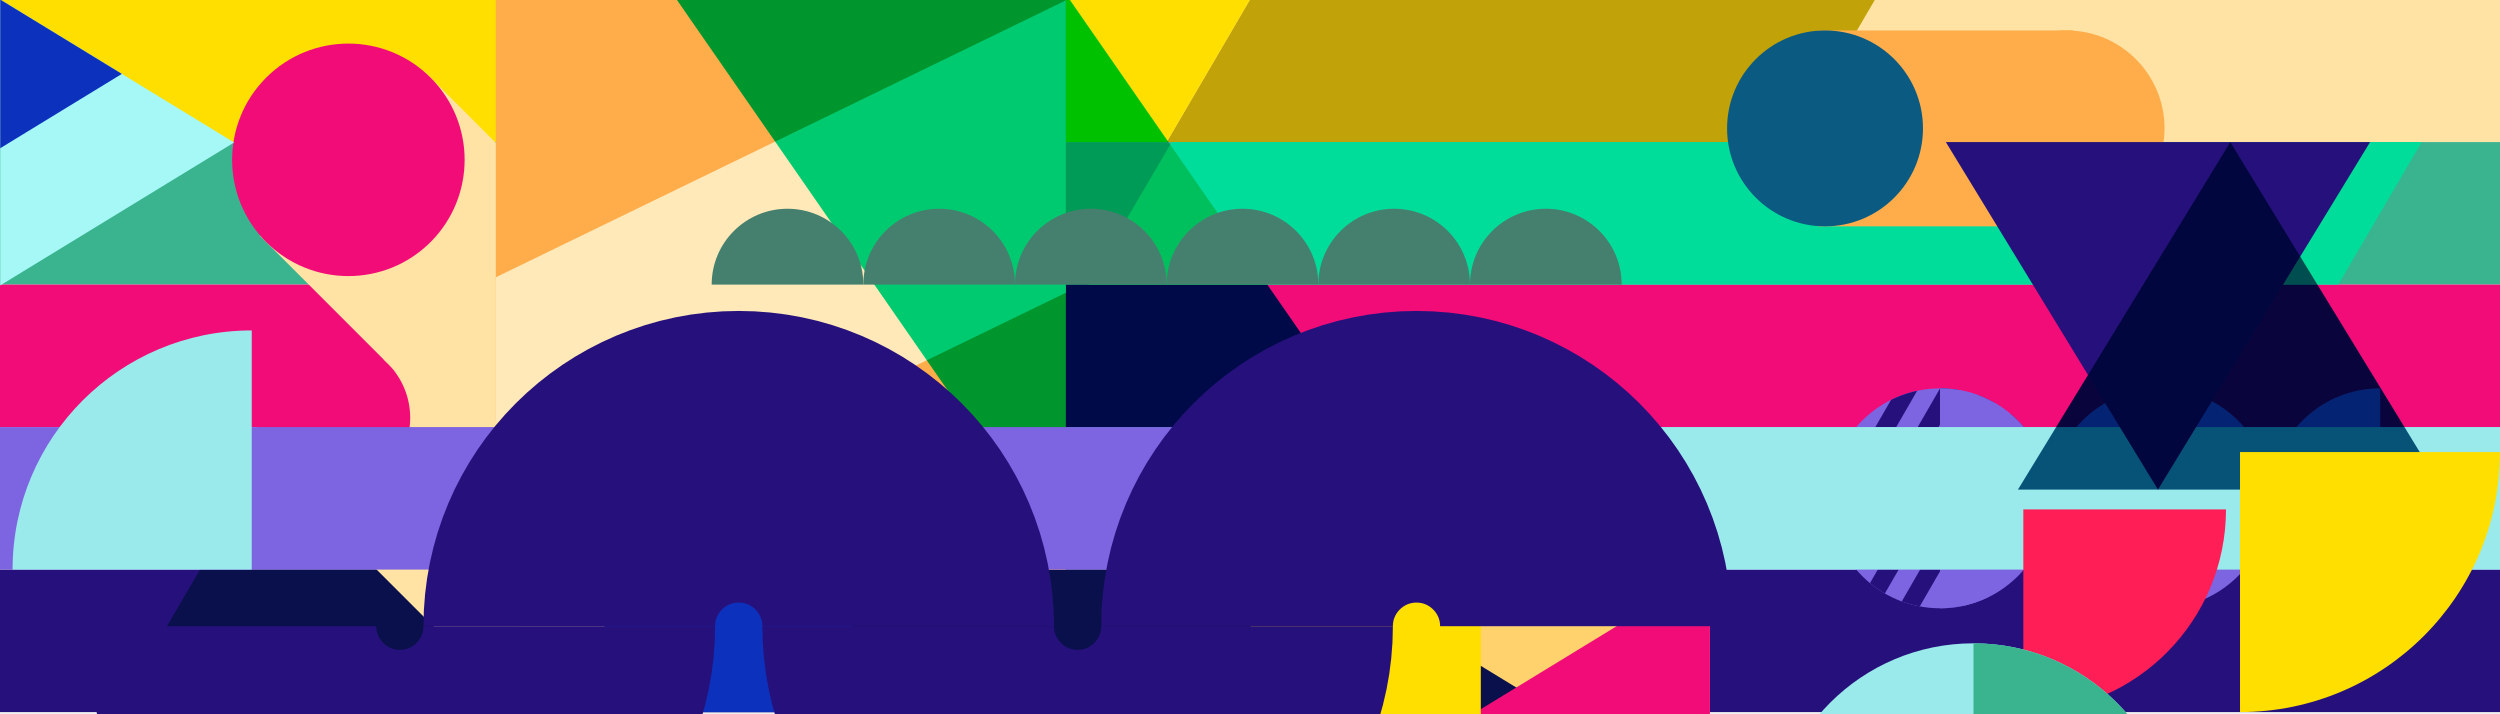
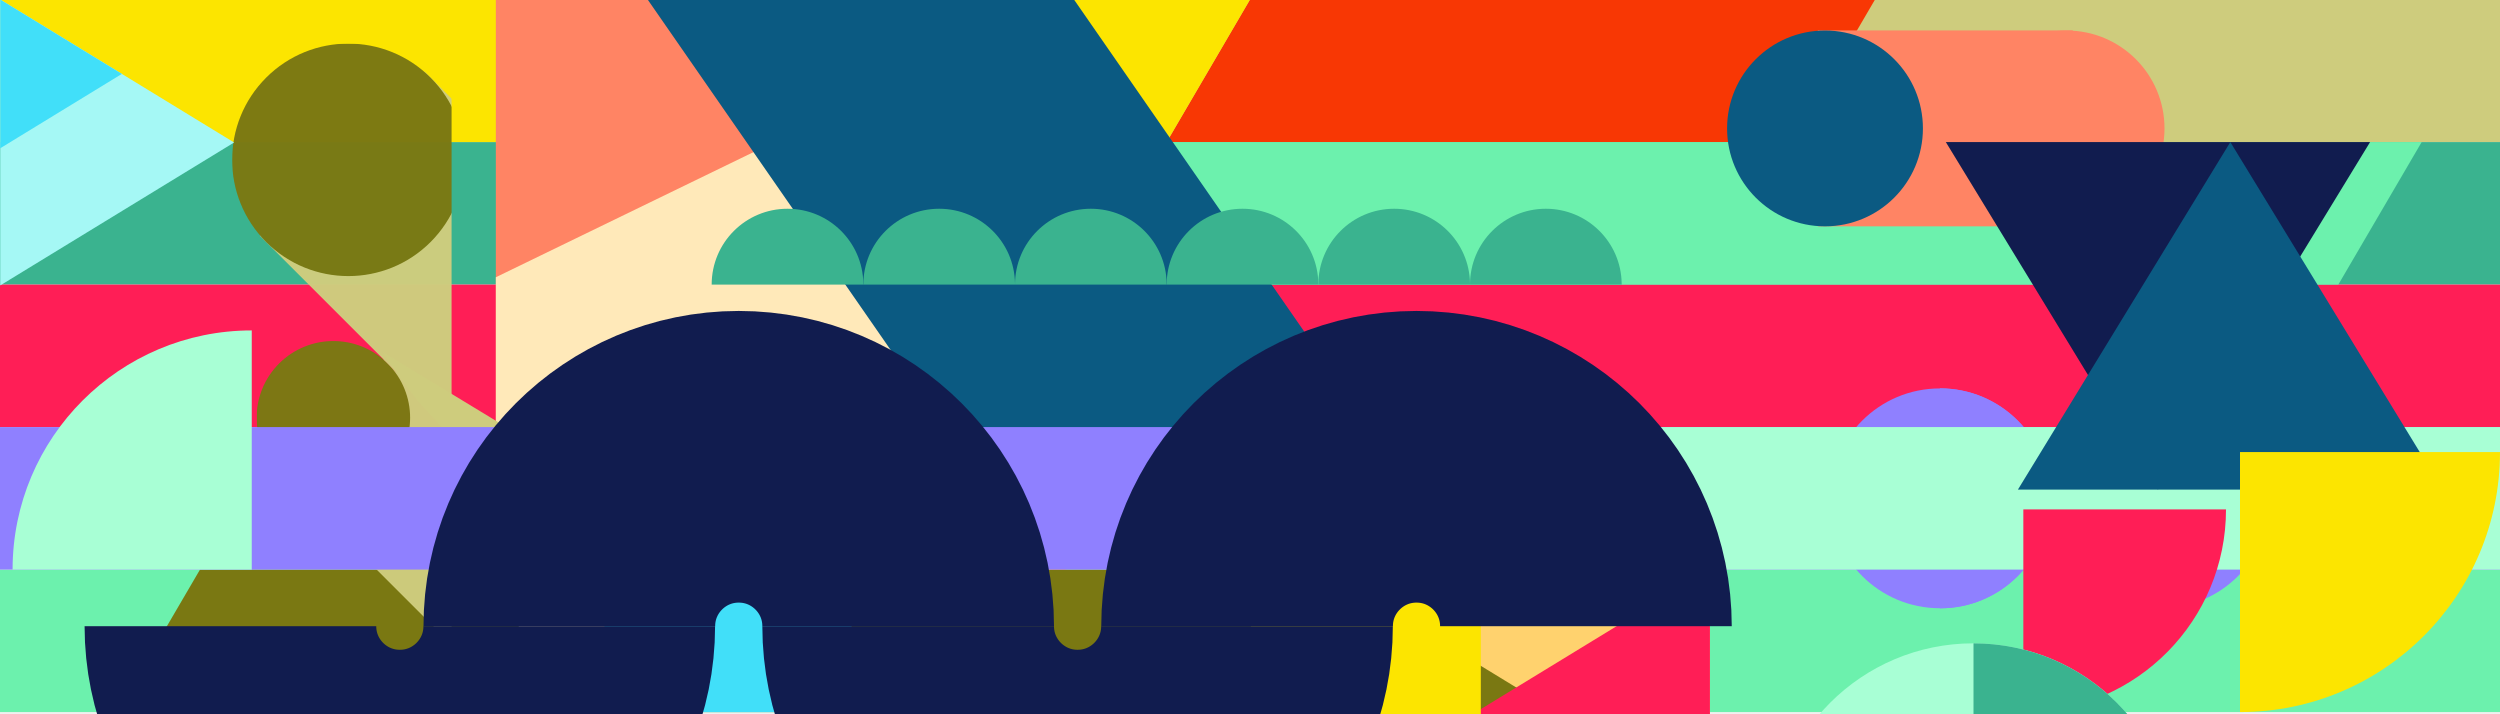
- <svg xmlns="http://www.w3.org/2000/svg" xmlns:xlink="http://www.w3.org/1999/xlink" width="3000px" height="856px" viewBox="0 0 3000 856" version="1.1">
-   <defs>
-     <rect id="path-1" x="0" y="0" width="541.917" height="1025" />
-     <circle id="path-3" cx="131.937" cy="132" r="131.915" />
-   </defs>
-   <g id="color-banner" stroke="none" stroke-width="1" fill="none" fill-rule="evenodd">
-     <rect id="Rectangle-Copy-2" fill="#FFE3A4" x="0" y="-0.5" width="3000" height="171" />
-     <rect id="Rectangle-Copy-3" fill="#3AB38F" x="0" y="170.5" width="3000" height="171" />
-     <rect id="Rectangle-Copy-6" fill="#26117C" x="0" y="683.5" width="3000" height="171" />
-     <rect id="Rectangle-Copy-4" fill="#F20C78" x="0" y="341.5" width="3000" height="171" />
-     <polygon id="Rectangle-Copy" fill="#C1A209" points="1500 -0.5 2250 -0.5 2150 170.5 1400 170.5" />
-     <polygon id="Rectangle" fill="#FFDF00" points="0 -0.5 1500 -0.5 1400 170.5 -100 170.5" />
-     <polygon id="Rectangle-Copy-5" fill="#00DD9B" points="1406 170.5 2906 170.5 2806 341.5 1306 341.5" />
-     <polygon id="Rectangle-Copy-38" fill="#09104B" points="240 683.5 2040 683.5 1940 854.5 140 854.5" />
-     <g id="Group-5-Copy-+-Group-5-Mask" transform="translate(238.5899, 26.5)">
-       <mask id="mask-2" fill="white">
-         <use xlink:href="#path-1" />
-       </mask>
-       <g id="Mask" />
-       <g id="Group-5-Copy-3" mask="url(#mask-2)">
-         <g transform="translate(368.8409, 681.6763) rotate(-45) translate(-368.8409, -681.6763) translate(276.3409, 296.6763)">
-           <rect id="Rectangle" fill="#FFE3A4" x="-1.3650411e-13" y="85.292" width="184.273" height="684" />
-           <circle id="Oval" fill="#F20C78" cx="92.136" cy="92.136" r="92.136" />
-         </g>
-       </g>
-       <g id="Group-5-Copy" mask="url(#mask-2)">
-         <g transform="translate(422.6967, 407.8382) rotate(-45) translate(-422.6967, -407.8382) translate(282.6967, -75.16182)">
-           <rect id="Rectangle" fill="#FFE3A4" x="0" y="129.14" width="279.007" height="836.225" />
-           <circle id="Oval" fill="#F20C78" cx="139.504" cy="139.504" r="139.504" />
-         </g>
+ <svg xmlns="http://www.w3.org/2000/svg" version="1.1" id="Layer_1" x="0px" y="0px" viewBox="0 0 3000 856" style="enable-background:new 0 0 3000 856;" xml:space="preserve">
+   <style type="text/css">
+ 	.st0{fill-rule:evenodd;clip-rule:evenodd;fill:#CECC7D;}
+ 	.st1{fill-rule:evenodd;clip-rule:evenodd;fill:#3AB38F;}
+ 	.st2{fill-rule:evenodd;clip-rule:evenodd;fill:#6CF1AD;}
+ 	.st3{fill-rule:evenodd;clip-rule:evenodd;fill:#FF1E56;}
+ 	.st4{fill-rule:evenodd;clip-rule:evenodd;fill:#F83704;}
+ 	.st5{fill-rule:evenodd;clip-rule:evenodd;fill:#FCE500;}
+ 	.st6{fill-rule:evenodd;clip-rule:evenodd;fill:#7A7812;}
+ 	.st7{fill-rule:evenodd;clip-rule:evenodd;fill:#FAFAFA;filter:url(#Adobe_OpacityMaskFilter);}
+ 	.st8{mask:url(#b_00000058558862497993724230000014503174649791688891_);}
+ 	
+ 		.st9{fill-rule:evenodd;clip-rule:evenodd;fill:#FAFAFA;filter:url(#Adobe_OpacityMaskFilter_00000030474140986803880960000001595044944116755374_);}
+ 	.st10{mask:url(#b_00000046333620241385654550000017108459182502688390_);}
+ 	.st11{fill-rule:evenodd;clip-rule:evenodd;fill:#FFE9B9;}
+ 	.st12{fill-rule:evenodd;clip-rule:evenodd;fill:#41DFF9;}
+ 	.st13{fill-rule:evenodd;clip-rule:evenodd;fill:#FF8464;}
+ 	.st14{fill-rule:evenodd;clip-rule:evenodd;fill:#0B5A82;}
+ 	.st15{fill-rule:evenodd;clip-rule:evenodd;fill:#8F80FF;}
+ 	.st16{fill-rule:evenodd;clip-rule:evenodd;fill:#A8FFD5;}
+ 	.st17{fill-rule:evenodd;clip-rule:evenodd;fill:#111C4F;}
+ 	.st18{fill-rule:evenodd;clip-rule:evenodd;fill:#FFD26E;}
+ 	.st19{fill-rule:evenodd;clip-rule:evenodd;fill:#DF003D;}
+ 	.st20{fill:none;stroke:#111C4F;stroke-width:350;}
+ 	.st21{fill-rule:evenodd;clip-rule:evenodd;fill:#A5F8F5;}
+ </style>
+   <path class="st0" d="M0-0.5h3000v171H0V-0.5z" />
+   <path class="st1" d="M0,170.5h3000v171H0V170.5z" />
+   <path class="st2" d="M0,683.5h3000v171H0V683.5z" />
+   <path class="st3" d="M0,341.5h3000v171H0V341.5z" />
+   <path class="st4" d="M1500-0.5h750l-100,171h-750L1500-0.5z" />
+   <path class="st5" d="M0-0.5h1500l-100,171H-100L0-0.5z" />
+   <path class="st2" d="M1406,170.5h1500l-100,171H1306L1406,170.5z" />
+   <path class="st6" d="M240,683.5h1800l-100,171H140L240,683.5z" />
+   <g transform="translate(238.5899 26.5)">
+     <defs>
+       <filter id="Adobe_OpacityMaskFilter" filterUnits="userSpaceOnUse" x="69.4" y="382.7" width="636.1" height="636.1">
+         <feColorMatrix type="matrix" values="1 0 0 0 0  0 1 0 0 0  0 0 1 0 0  0 0 0 1 0" />
+       </filter>
+     </defs>
+     <mask maskUnits="userSpaceOnUse" x="69.4" y="382.7" width="636.1" height="636.1" id="b_00000058558862497993724230000014503174649791688891_">
+       <path class="st7" d="M-238.6-26.5h541.9v1025h-541.9V-26.5z" />
+     </mask>
+     <g class="st8">
+       <g transform="matrix(.7071068 -.7071068 .7071068 .7071068 31.19738 474.8476)">
+         <path class="st0" d="M0,85.3h184.3v684H0V85.3z" />
+         <circle class="st6" cx="92.1" cy="92.1" r="92.1" />
      </g>
    </g>
-     <g id="Group-7-Copy-3" transform="translate(622.5, 455.5696)">
-       <rect id="Rectangle" fill="#FFE9B9" x="-6.16081648e-14" y="-2.15628577e-13" width="399.138" height="399.138" />
-       <polygon id="Rectangle-Copy-10" fill="#0C32BD" points="399.138 -2.15628577e-13 399.138 399.138 -6.16081648e-14 399.138" />
-     </g>
-     <g id="Group-9" transform="translate(595, -0.5)">
-       <rect id="Rectangle-Copy-17" fill="#FFAD4B" x="0" y="0" width="684" height="684" />
-       <polygon id="Rectangle-Copy-18" fill="#FFE9B9" points="0 333.206 684 0.977 684 351.771 0 684" />
-     </g>
-     <g id="Group-5-Copy-4" transform="translate(2335, 153.6055) rotate(-90) translate(-2335, -153.6055) translate(2217, -108.8945)">
-       <rect id="Rectangle" fill="#FFAD4B" x="-3.8097185e-13" y="108.805" width="235.072" height="306.064" />
-       <circle id="Oval" fill="#0B5A82" cx="117.536" cy="117.536" r="117.536" />
-       <circle id="Oval-Copy" fill="#FFAD4B" cx="117.536" cy="407.403" r="117.536" />
-     </g>
-     <g id="Group-2" transform="translate(812, -1)" fill="#00DD9B">
-       <polygon id="Rectangle" style="mix-blend-mode: multiply;" points="-4.47520691e-13 0.5 471.566 0.5 897.365 614.5 425.798 614.5" />
-     </g>
-     <g id="Group-3" transform="translate(2196, 466)">
-       <g id="Group-17-Copy-5" transform="translate(-0, 0)">
-         <mask id="mask-4" fill="white">
-           <use xlink:href="#path-3" />
-         </mask>
-         <use id="Mask" fill="#7D64E1" xlink:href="#path-3" />
-         <g id="Group-17" mask="url(#mask-4)" fill="#26117C">
-           <g transform="translate(141.2422, 137.8168) rotate(-330) translate(-141.2422, -137.8168) translate(-23.75778, -2.683152)">
-             <rect id="Rectangle-Copy-8" x="0.109" y="-2.62125111e-13" width="21.683" height="280.231" />
-             <rect id="Rectangle-Copy-34" x="176.21" y="0" width="21.683" height="280.231" />
-             <rect id="Rectangle-Copy-28" x="88.159" y="0" width="21.683" height="280.231" />
-             <rect id="Rectangle-Copy-35" x="264.261" y="0" width="21.683" height="280.231" />
-             <rect id="Rectangle-Copy-25" x="44.134" y="-2.62125111e-13" width="21.683" height="280.231" />
-             <rect id="Rectangle-Copy-36" x="220.236" y="0" width="21.683" height="280.231" />
-             <rect id="Rectangle-Copy-29" x="132.185" y="0" width="21.683" height="280.231" />
-             <rect id="Rectangle-Copy-37" x="308.286" y="0" width="21.683" height="280.231" />
-           </g>
-         </g>
-       </g>
-       <g id="Group-Copy-3" transform="translate(198, 132) rotate(-180) translate(-198, -132) translate(132, 0)" fill="#7D64E1">
-         <path d="M0,1.13686838e-13 C72.902,1.13686838e-13 132,59.098 132,132 C132,204.902 72.902,264 0,264 L0,264 Z" id="Combined-Shape-Copy-3" transform="translate(66.00043, 132) rotate(-180) translate(-66.00043, -132) " />
-       </g>
-       <circle id="Oval-Copy" fill="#7D64E1" cx="396.259" cy="132" r="132" />
-       <g id="Group-Copy-4" transform="translate(528.2592, 0)" fill="#7D64E1">
-         <path d="M0,0 C72.902,0 132,59.098 132,132 C132,204.902 72.902,264 0,264 L0,264 Z" id="Combined-Shape-Copy-3" transform="translate(66.00043, 132) rotate(-180) translate(-66.00043, -132) " />
+     <defs>
+       <filter id="Adobe_OpacityMaskFilter_00000087375071763364680290000008986619323457680294_" filterUnits="userSpaceOnUse" x="40" y="25.8" width="822.1" height="822.1">
+         <feColorMatrix type="matrix" values="1 0 0 0 0  0 1 0 0 0  0 0 1 0 0  0 0 0 1 0" />
+       </filter>
+     </defs>
+     <mask maskUnits="userSpaceOnUse" x="40" y="25.8" width="822.1" height="822.1" id="b_00000046333620241385654550000017108459182502688390_">
+       <path style="fill-rule:evenodd;clip-rule:evenodd;fill:#FAFAFA;filter:url(#Adobe_OpacityMaskFilter_00000087375071763364680290000008986619323457680294_);" d="    M-238.6-26.5h541.9v1025h-541.9V-26.5z" />
+     </mask>
+     <g class="st10">
+       <g transform="matrix(.7071068 -.7071068 .7071068 .7071068 -17.83086 165.3006)">
+         <path class="st0" d="M0,129.1h279v836.2H0V129.1z" />
+         <circle class="st6" cx="139.5" cy="139.5" r="139.5" />
      </g>
    </g>
-     <path d="M1127,250.5 C1176.755,250.5 1217.184,290.431 1217.988,339.995 L1218,341.5 L1036,341.5 C1036,291.242 1076.742,250.5 1127,250.5 Z" id="Path-Copy" fill="#45806E" />
-     <path d="M1673,250.5 C1722.755,250.5 1763.184,290.431 1763.988,339.995 L1764,341.5 L1582,341.5 C1582,291.242 1622.742,250.5 1673,250.5 Z" id="Path-Copy-3" fill="#45806E" />
-     <path d="M1309,250.5 C1358.755,250.5 1399.184,290.431 1399.988,339.995 L1400,341.5 L1218,341.5 C1218,291.242 1258.742,250.5 1309,250.5 Z" id="Path-Copy-6" fill="#45806E" />
-     <path d="M1855,250.5 C1904.755,250.5 1945.184,290.431 1945.988,339.995 L1946,341.5 L1764,341.5 C1764,291.242 1804.742,250.5 1855,250.5 Z" id="Path-Copy-12" fill="#45806E" />
-     <path d="M945,250.5 C994.755,250.5 1035.184,290.431 1035.988,339.995 L1036,341.5 L854,341.5 C854,291.242 894.742,250.5 945,250.5 Z" id="Path-Copy-2" fill="#45806E" />
-     <path d="M1491,250.5 C1540.755,250.5 1581.184,290.431 1581.988,339.995 L1582,341.5 L1400,341.5 C1400,291.242 1440.742,250.5 1491,250.5 Z" id="Path-Copy-4" fill="#45806E" />
-     <polygon id="Path-2" fill="#FFE3A4" points="458.975 422.295 469.986 439.844 500.508 480.123 622.5 613.605 622.5 521.564" />
-     <rect id="Rectangle-Copy-7" fill="#7D64E1" x="0" y="512.5" width="3000" height="171" />
-     <polygon id="Rectangle-Copy-39" fill="#9AEAEC" points="1500 512.5 3100 512.5 3000 683.5 1400 683.5" />
-     <polygon id="Triangle-Copy-6" fill="#26117C" transform="translate(2589.55, 379) rotate(-180) translate(-2589.55, -379) " points="2589.55 170.5 2844.099 587.5 2335 587.5" />
-     <polygon id="Triangle-Copy-6" fill="#0B5A82" style="mix-blend-mode: multiply;" points="2676.361 170.5 2931.194 587.5 2421.528 587.5" />
-     <polygon id="Rectangle-Copy-21" fill="#FFD26E" points="1775.955 512.5 2051.909 681.056 2051.909 966.955 1775.955 798.399" />
-     <polygon id="Rectangle-Copy-20" fill="#DF003D" transform="translate(1637.977, 910.2725) scale(-1, 1) translate(-1637.977, -910.2725) " points="1500 683.045 1775.955 851.601 1775.955 1137.5 1500 968.944" />
-     <polygon id="Rectangle-Copy-22" fill="#F20C78" transform="translate(1913.932, 910.2725) scale(-1, 1) translate(-1913.932, -910.2725) " points="1775.955 683.045 2051.909 851.601 2051.909 1137.5 1775.955 968.944" />
-     <polygon id="Rectangle-Copy-19" fill="#FFDF00" points="1501.021 512.5 1776.976 681.056 1776.976 966.955 1501.021 798.399" />
-     <g id="Group-18" transform="translate(276.5, 548.1328)" stroke="#26117C" stroke-width="350">
-       <path d="M2.84217094e-13,203.326 C2.84217094e-13,315.619 91.032,406.651 203.326,406.651 C315.619,406.651 406.651,315.619 406.651,203.326" id="Path" />
-       <path d="M813.303,203.326 C813.303,315.619 904.335,406.651 1016.629,406.651 C1128.922,406.651 1219.954,315.619 1219.954,203.326" id="Path" />
-       <path d="M813.303,203.326 C813.303,91.032 722.271,2.84217094e-14 609.977,2.84217094e-14 C497.683,2.84217094e-14 406.651,91.032 406.651,203.326" id="Path" />
-       <path d="M1626.606,203.326 C1626.606,91.032 1535.574,2.84217094e-14 1423.28,2.84217094e-14 C1310.986,2.84217094e-14 1219.954,91.032 1219.954,203.326" id="Path" />
-     </g>
-     <path d="M2432.023,854.467 L2428.002,854.5 C2428.001,854.5 2428.001,854.5 2428.001,854.5 L2428,611.317 L2671.185,611.317 C2671.185,611.317 2671.185,611.317 2671.185,611.317 C2671.185,744.28 2564.475,852.32 2432.023,854.467 Z" id="Combined-Shape" fill="#FF1E56" />
-     <path d="M2688.011,854.5 L2688.01,854.5 L2688.01,542.501 L3000.011,542.501 C3000.011,542.501 3000.011,542.501 3000.011,542.501 C3000.011,714.813 2860.324,854.5 2688.011,854.5 Z" id="Combined-Shape-Copy-5" fill="#FFDF00" />
-     <path d="M15.09,683.5 C15.09,683.5 15.09,683.5 15.089,683.5 L15.088,396.501 L302.09,396.501 C302.09,396.501 302.09,396.501 302.09,396.501 C302.09,555.006 173.596,683.5 15.09,683.5 Z" id="Combined-Shape-Copy-4" fill="#9AEAEC" transform="translate(158.5894, 540) rotate(-180) translate(-158.5894, -540) " />
-     <g id="Group-13" transform="translate(0, -0.5)">
-       <polygon id="Triangle-Copy-5" fill="#A5F8F5" transform="translate(140.5945, 171.4973) rotate(-270) translate(-140.5945, -171.4973) " points="140.595 31.179 312.095 311.815 -30.905 311.815" />
-       <polygon id="Triangle-Copy-6" fill="#0C32BD" transform="translate(73.24181, 89.17726) rotate(-270) translate(-73.24181, -89.17726) " points="73.243 16.212 162.423 162.143 -15.937 162.143" />
-     </g>
-     <circle id="Oval-Copy-2" fill="#9AEAEC" cx="2368.184" cy="1015.162" r="243.184" />
-     <path d="M2368.184,771.978 C2502.49,771.978 2611.367,880.855 2611.367,1015.162 C2611.367,1149.468 2502.49,1258.345 2368.184,1258.345 C2368.183,1258.345 2368.183,1258.345 2368.183,1258.345 L2368.182,771.978 Z" id="Combined-Shape" fill="#3AB38F" />
  </g>
+   <g transform="translate(622.5 455.5696)">
+     <path class="st11" d="M0,0h399.1v399.1H0V0z" />
+     <path class="st12" d="M399.1,0v399.1H0L399.1,0z" />
+   </g>
+   <g transform="translate(595 -.5)">
+     <path class="st13" d="M0,0h684v684H0V0z" />
+     <path class="st11" d="M0,333.2L684,1v350.8L0,684V333.2z" />
+   </g>
+   <g transform="matrix(0 -1 1 0 2072.5 271.6055)">
+     <path class="st13" d="M0,108.8h235.1v306.1H0V108.8z" />
+     <circle class="st14" cx="117.5" cy="117.5" r="117.5" />
+     <circle class="st13" cx="117.5" cy="407.4" r="117.5" />
+   </g>
+   <path class="st14" d="M777.2-0.5h511.6l425.8,614H1203L777.2-0.5z" />
+   <g>
+     <circle id="a_00000072261681613857467030000001430766750012202148_" class="st15" cx="2327.9" cy="598" r="131.9" />
+   </g>
+   <path class="st15" d="M2328,466c72.9,0,132,59.1,132,132s-59.1,132-132,132V466z" />
+   <circle class="st15" cx="2592.3" cy="598" r="132" />
+   <g>
+     <path class="st1" d="M1127,250.5c49.8,0,90.2,39.9,91,89.5l0,1.5h-182C1036,291.2,1076.7,250.5,1127,250.5z" />
+     <path class="st1" d="M1673,250.5c49.8,0,90.2,39.9,91,89.5l0,1.5h-182C1582,291.2,1622.7,250.5,1673,250.5z" />
+     <path class="st1" d="M1309,250.5c49.8,0,90.2,39.9,91,89.5l0,1.5h-182C1218,291.2,1258.7,250.5,1309,250.5z" />
+     <path class="st1" d="M1855,250.5c49.8,0,90.2,39.9,91,89.5l0,1.5h-182C1764,291.2,1804.7,250.5,1855,250.5z" />
+     <path class="st1" d="M945,250.5c49.8,0,90.2,39.9,91,89.5l0,1.5H854C854,291.2,894.7,250.5,945,250.5z" />
+     <path class="st1" d="M1491,250.5c49.8,0,90.2,39.9,91,89.5l0,1.5h-182C1400,291.2,1440.7,250.5,1491,250.5z" />
+   </g>
+   <path class="st0" d="M459,422.3l11,17.5l30.5,40.3l122,133.5v-92L459,422.3z" />
+   <path class="st15" d="M0,512.5h3000v171H0V512.5z" />
+   <path class="st16" d="M1500,512.5h1600l-100,171H1400L1500,512.5z" />
+   <path class="st17" d="M2589.5,587.5l-254.5-417h509.1L2589.5,587.5z" />
+   <path class="st14" d="M2676.4,170.5l254.8,417h-509.7L2676.4,170.5z" />
+   <path class="st18" d="M1776,512.5l276,168.6V967l-276-168.6V512.5z" />
+   <path class="st19" d="M1776,683l-276,168.6v285.9l276-168.6V683z" />
+   <path class="st3" d="M2051.9,683l-276,168.6v285.9l276-168.6V683z" />
+   <path class="st5" d="M1501,512.5l276,168.6V967l-276-168.6V512.5z" />
+   <g transform="translate(276.5 548.1328)">
+     <path class="st20" d="M0,203.3c0,112.3,91,203.3,203.3,203.3s203.3-91,203.3-203.3" />
+     <path class="st20" d="M813.3,203.3c0,112.3,91,203.3,203.3,203.3s203.3-91,203.3-203.3" />
+     <path class="st20" d="M813.3,203.3C813.3,91,722.3,0,610,0S406.7,91,406.7,203.3" />
+     <path class="st20" d="M1626.6,203.3C1626.6,91,1535.6,0,1423.3,0S1220,91,1220,203.3" />
+   </g>
+   <path class="st3" d="M2432,854.5l-4,0c0,0,0,0,0,0l0-243.2h243.2c0,0,0,0,0,0C2671.2,744.3,2564.5,852.3,2432,854.5L2432,854.5z" />
+   <path class="st5" d="M2688,854.5L2688,854.5l0-312h312c0,0,0,0,0,0C3000,714.8,2860.3,854.5,2688,854.5z" />
+   <path class="st16" d="M302.1,396.5C302.1,396.5,302.1,396.5,302.1,396.5l0,287h-287c0,0,0,0,0,0C15.1,525,143.6,396.5,302.1,396.5z" />
+   <path class="st21" d="M280.9,171L0.3,342.5v-343L280.9,171z" />
+   <path class="st12" d="M146.2,88.7L0.3,177.9V-0.5L146.2,88.7z" />
+   <circle class="st16" cx="2368.2" cy="1015.2" r="243.2" />
+   <path class="st1" d="M2368.2,772c134.3,0,243.2,108.9,243.2,243.2s-108.9,243.2-243.2,243.2c0,0,0,0,0,0L2368.2,772L2368.2,772z" />
</svg>
